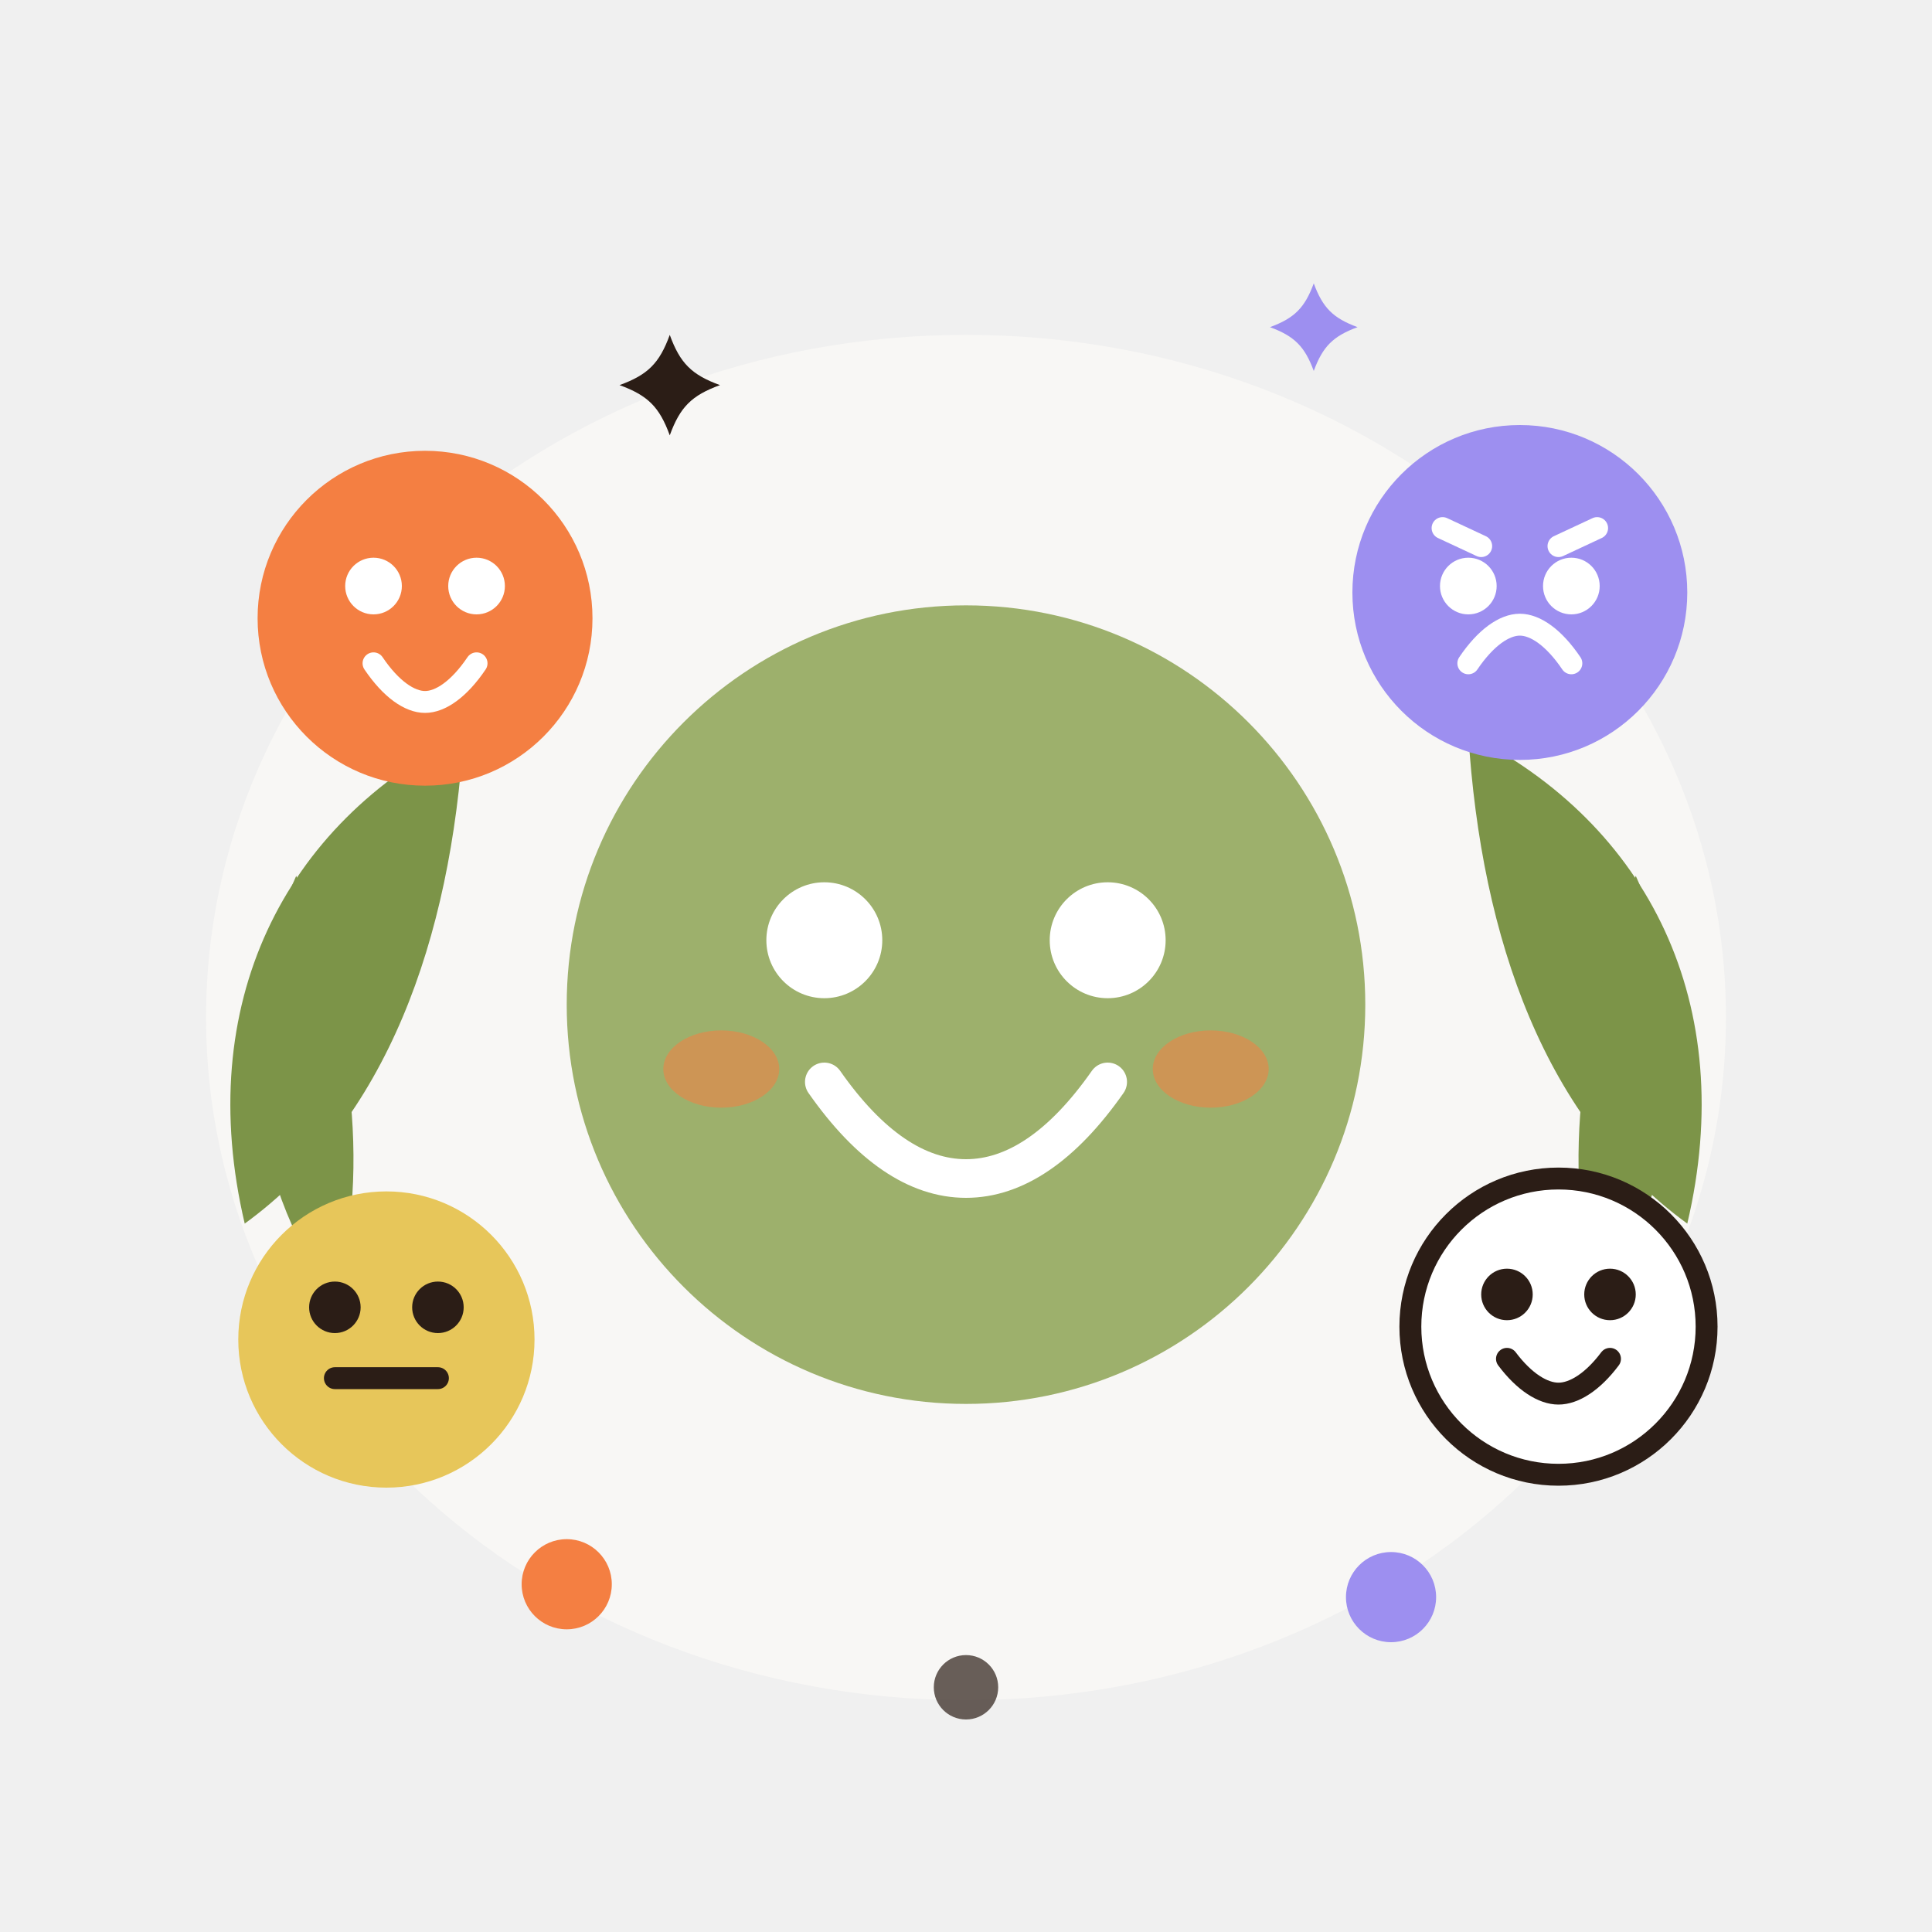
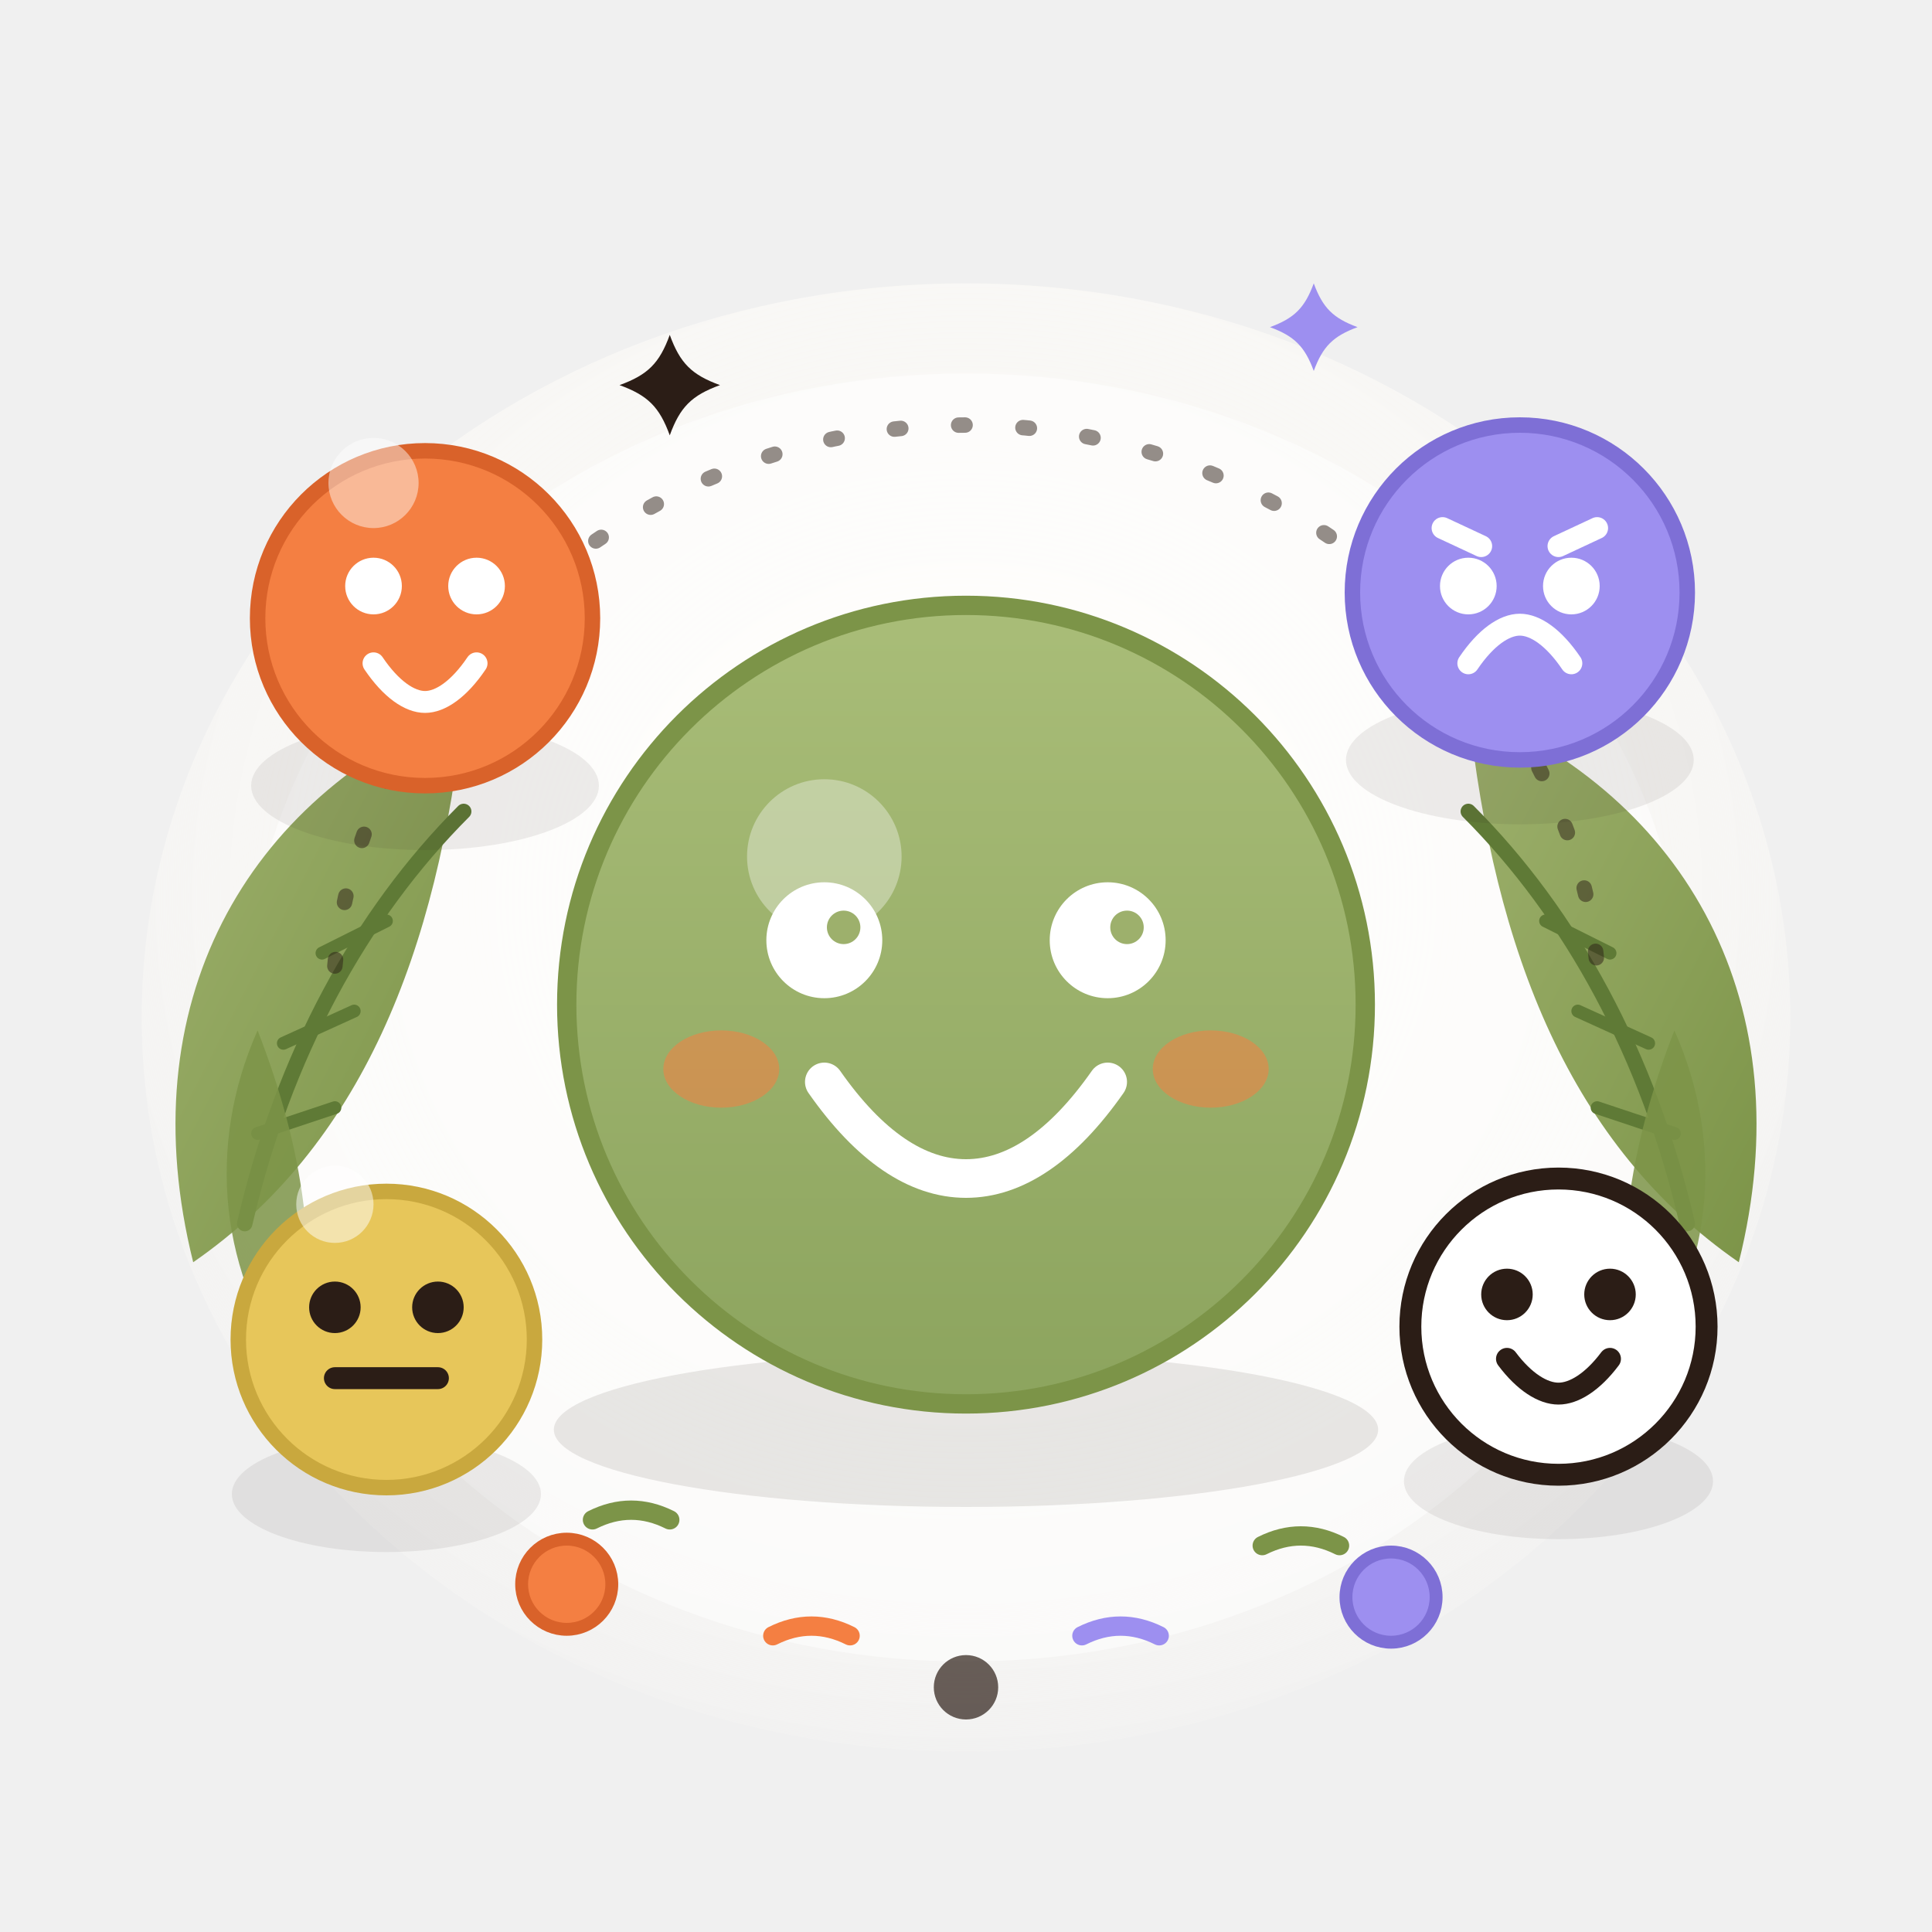
<svg xmlns="http://www.w3.org/2000/svg" viewBox="0 0 300 300" fill="none">
-   <ellipse cx="150" cy="158" rx="118" ry="106" fill="#FFFDF9" opacity="0.55" />
-   <g fill="#7C9448">
-     <path d="M38 190c-8-34 6-62 34-76-2 32-12 60-34 76Z" />
-     <path d="M52 202c-14-20-16-44-6-66 8 22 12 44 6 66Z" />
-     <path d="M262 190c8-34-6-62-34-76 2 32 12 60 34 76Z" />
-     <path d="M248 202c14-20 16-44 6-66-8 22-12 44-6 66Z" />
+   <defs>
+     <radialGradient id="halo" cx="50%" cy="42%" r="62%">
+       <stop offset="0%" stop-color="#FFFDF9" />
+       <stop offset="70%" stop-color="#FFFDF9" stop-opacity="0.55" />
+       <stop offset="100%" stop-color="#FFFDF9" stop-opacity="0" />
+     </radialGradient>
+     <linearGradient id="leaf" x1="0" y1="0" x2="1" y2="1">
+       <stop offset="0%" stop-color="#9DB06C" />
+       <stop offset="100%" stop-color="#7C9448" />
+     </linearGradient>
+     <linearGradient id="hero" x1="0" y1="0" x2="0" y2="1">
+       <stop offset="0%" stop-color="#A9BD78" />
+       <stop offset="100%" stop-color="#8CA45E" />
+     </linearGradient>
+   </defs>
+   <ellipse cx="150" cy="158" rx="128" ry="114" fill="url(#halo)" />
+   <ellipse cx="150" cy="158" rx="112" ry="100" fill="#FFFFFF" opacity="0.5" />
+   <g>
+     <path d="M30 196c-10-40 8-72 42-86-4 38-16 68-42 86Z" fill="url(#leaf)" />
+     <path d="M38 190c6-26 18-48 34-64" stroke="#5F7A36" stroke-width="2.4" stroke-linecap="round" />
+     <path d="M40 176l12-4M44 162l11-5M50 148l10-5" stroke="#5F7A36" stroke-width="2" stroke-linecap="round" />
+     <path d="M270 196c10-40-8-72-42-86 4 38 16 68 42 86Z" fill="url(#leaf)" />
+     <path d="M262 190c-6-26-18-48-34-64" stroke="#5F7A36" stroke-width="2.4" stroke-linecap="round" />
+     <path d="M260 176l-12-4M256 162l-11-5M250 148l-10-5" stroke="#5F7A36" stroke-width="2" stroke-linecap="round" />
+     <path d="M46 214c-12-16-14-36-6-54 7 18 10 36 6 54Z" fill="#7C9448" opacity="0.85" />
+     <path d="M254 214c12-16 14-36 6-54-7 18-10 36-6 54Z" fill="#7C9448" opacity="0.85" />
  </g>
+   <path d="M52 150c4-46 48-84 98-84s94 38 98 84" stroke="#2B1D16" stroke-width="2.4" stroke-linecap="round" stroke-dasharray="1 9" opacity="0.5" />
  <g>
+     <ellipse cx="66" cy="122" rx="27" ry="10" fill="#2B1D16" opacity="0.08" />
    <circle cx="66" cy="96" r="26" fill="#F47F42" />
+     <circle cx="66" cy="96" r="26" stroke="#D9622A" stroke-width="2.4" />
+     <circle cx="58" cy="75" r="7" fill="#FFFFFF" opacity="0.45" />
    <circle cx="58" cy="91" r="4.4" fill="#FFFFFF" />
    <circle cx="74" cy="91" r="4.4" fill="#FFFFFF" />
    <path d="M58 103c2.7 4 5.6 6 8 6s5.3-2 8-6" stroke="#FFFFFF" stroke-width="3.4" stroke-linecap="round" />
+     <ellipse cx="236" cy="118" rx="27" ry="10" fill="#2B1D16" opacity="0.08" />
    <circle cx="236" cy="92" r="26" fill="#9D8FF0" />
+     <circle cx="236" cy="92" r="26" stroke="#7E6FD6" stroke-width="2.4" />
    <path d="M224 82l6 2.8M248 82l-6 2.8" stroke="#FFFFFF" stroke-width="3.4" stroke-linecap="round" />
    <circle cx="228" cy="91" r="4.4" fill="#FFFFFF" />
    <circle cx="244" cy="91" r="4.4" fill="#FFFFFF" />
    <path d="M228 103c2.7-4 5.6-6 8-6s5.3 2 8 6" stroke="#FFFFFF" stroke-width="3.4" stroke-linecap="round" />
+     <ellipse cx="60" cy="232" rx="24" ry="9" fill="#2B1D16" opacity="0.08" />
    <circle cx="60" cy="208" r="23" fill="#E7C65A" />
+     <circle cx="60" cy="208" r="23" stroke="#C9A83E" stroke-width="2.4" />
+     <circle cx="52" cy="187" r="6" fill="#FFFFFF" opacity="0.5" />
    <circle cx="52" cy="203" r="4" fill="#2B1D16" />
    <circle cx="68" cy="203" r="4" fill="#2B1D16" />
    <path d="M52 214h16" stroke="#2B1D16" stroke-width="3.4" stroke-linecap="round" />
+     <ellipse cx="242" cy="230" rx="24" ry="9" fill="#2B1D16" opacity="0.08" />
    <circle cx="242" cy="206" r="23" fill="#FFFFFF" />
    <circle cx="242" cy="206" r="23" stroke="#2B1D16" stroke-width="3.4" />
    <circle cx="234" cy="201" r="4" fill="#2B1D16" />
    <circle cx="250" cy="201" r="4" fill="#2B1D16" />
    <path d="M234 211c2.7 3.6 5.6 5.4 8 5.4s5.3-1.8 8-5.4" stroke="#2B1D16" stroke-width="3.4" stroke-linecap="round" />
  </g>
-   <circle cx="150" cy="156" r="62" fill="#9DB06C" />
+   <ellipse cx="150" cy="222" rx="64" ry="12" fill="#2B1D16" opacity="0.1" />
+   <circle cx="150" cy="156" r="62" fill="url(#hero)" />
+   <circle cx="150" cy="156" r="62" stroke="#7C9448" stroke-width="3" />
+   <circle cx="128" cy="133" r="12" fill="#FFFFFF" opacity="0.35" />
  <circle cx="128" cy="146" r="9" fill="#FFFFFF" />
  <circle cx="172" cy="146" r="9" fill="#FFFFFF" />
+   <circle cx="131" cy="144" r="2.6" fill="#9DB06C" />
+   <circle cx="175" cy="144" r="2.6" fill="#9DB06C" />
  <ellipse cx="112" cy="166" rx="9" ry="6" fill="#F47F42" opacity="0.55" />
  <ellipse cx="188" cy="166" rx="9" ry="6" fill="#F47F42" opacity="0.55" />
  <path d="M128 168c7 10 14.4 15 22 15s15-5 22-15" stroke="#FFFFFF" stroke-width="6" stroke-linecap="round" />
  <g fill="#2B1D16">
    <path d="M104 52c1.6 4.4 3.4 6.2 7.8 7.8-4.4 1.6-6.2 3.4-7.8 7.8-1.6-4.4-3.4-6.2-7.8-7.8 4.4-1.6 6.2-3.4 7.8-7.8Z" />
  </g>
  <g fill="#9D8FF0">
    <path d="M204 44c1.4 3.8 3 5.4 6.8 6.8-3.8 1.4-5.4 3-6.8 6.8-1.4-3.8-3-5.4-6.8-6.8 3.8-1.4 5.4-3 6.8-6.8Z" />
  </g>
+   <g stroke-linecap="round" stroke-width="3">
+     <path d="M92 236c4-2 8-2 12 0" stroke="#7C9448" />
+     <path d="M196 240c4-2 8-2 12 0" stroke="#7C9448" />
+     <path d="M120 254c4-2 8-2 12 0" stroke="#F47F42" />
+     <path d="M168 254c4-2 8-2 12 0" stroke="#9D8FF0" />
+   </g>
  <circle cx="88" cy="246" r="7" fill="#F47F42" />
+   <circle cx="88" cy="246" r="7" stroke="#D9622A" stroke-width="2" />
  <circle cx="216" cy="248" r="7" fill="#9D8FF0" />
+   <circle cx="216" cy="248" r="7" stroke="#7E6FD6" stroke-width="2" />
  <circle cx="150" cy="262" r="5" fill="#2B1D16" opacity="0.7" />
</svg>
